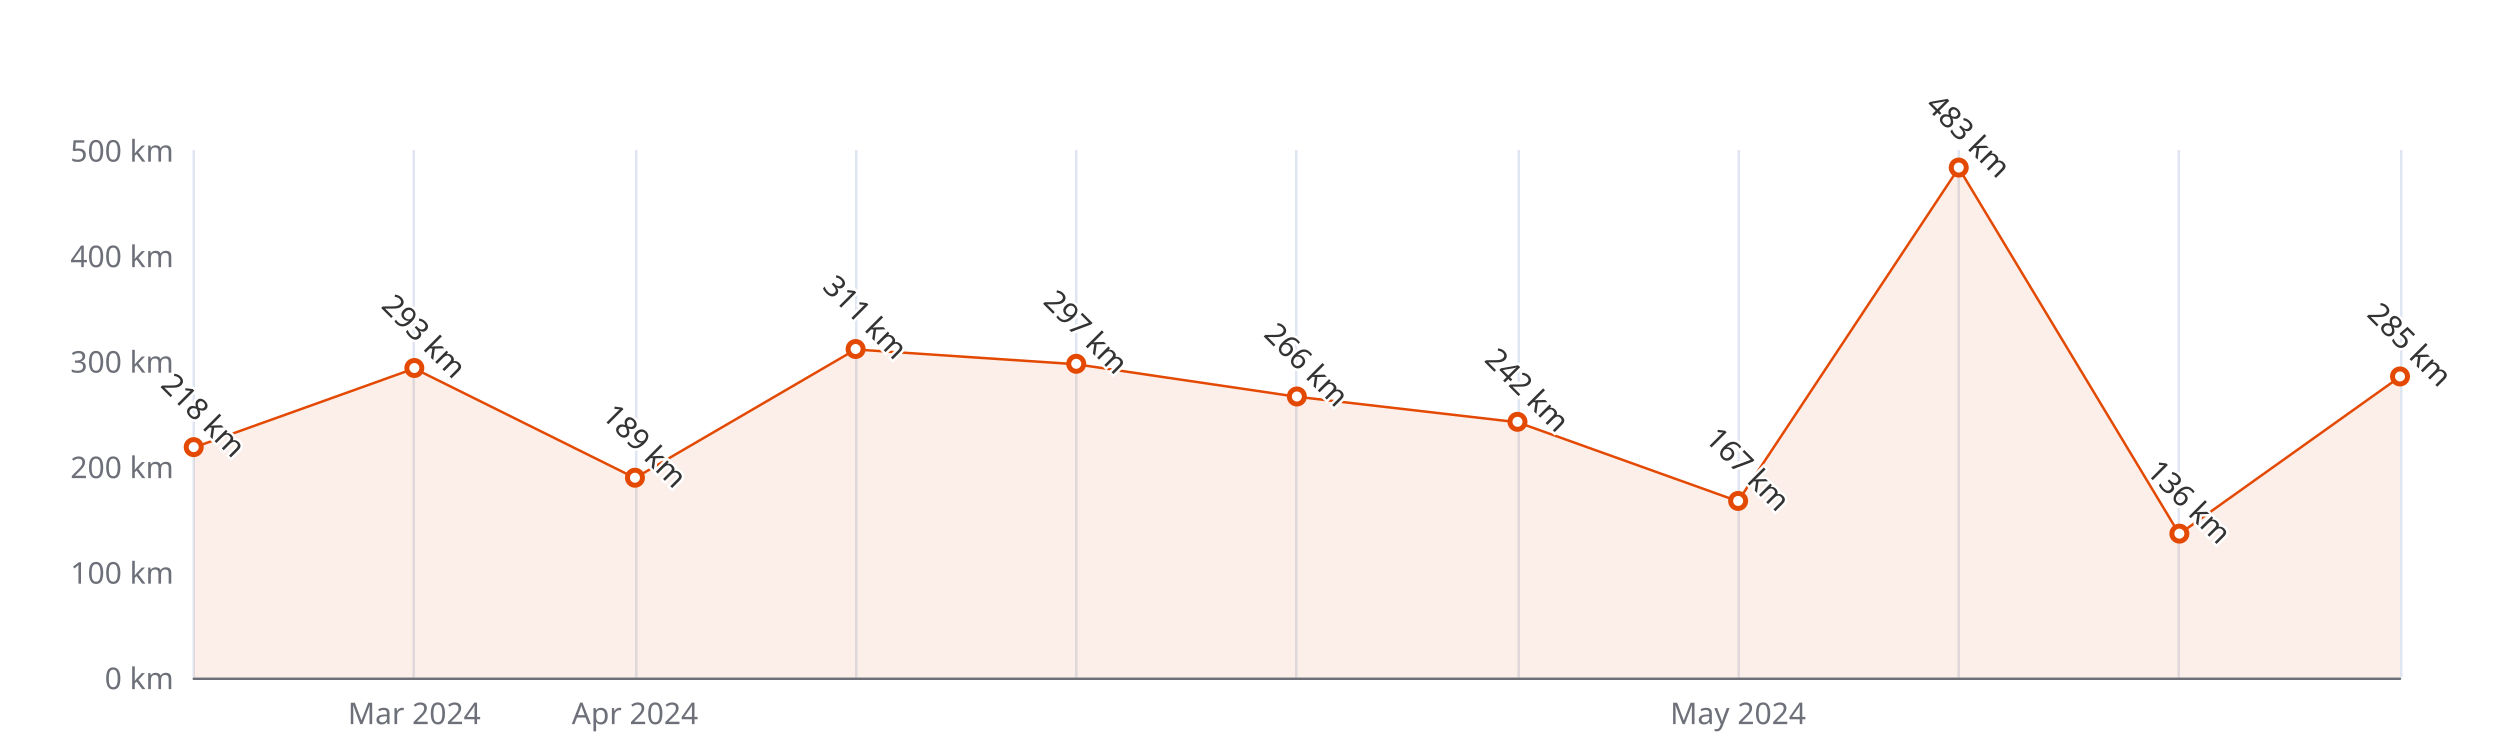
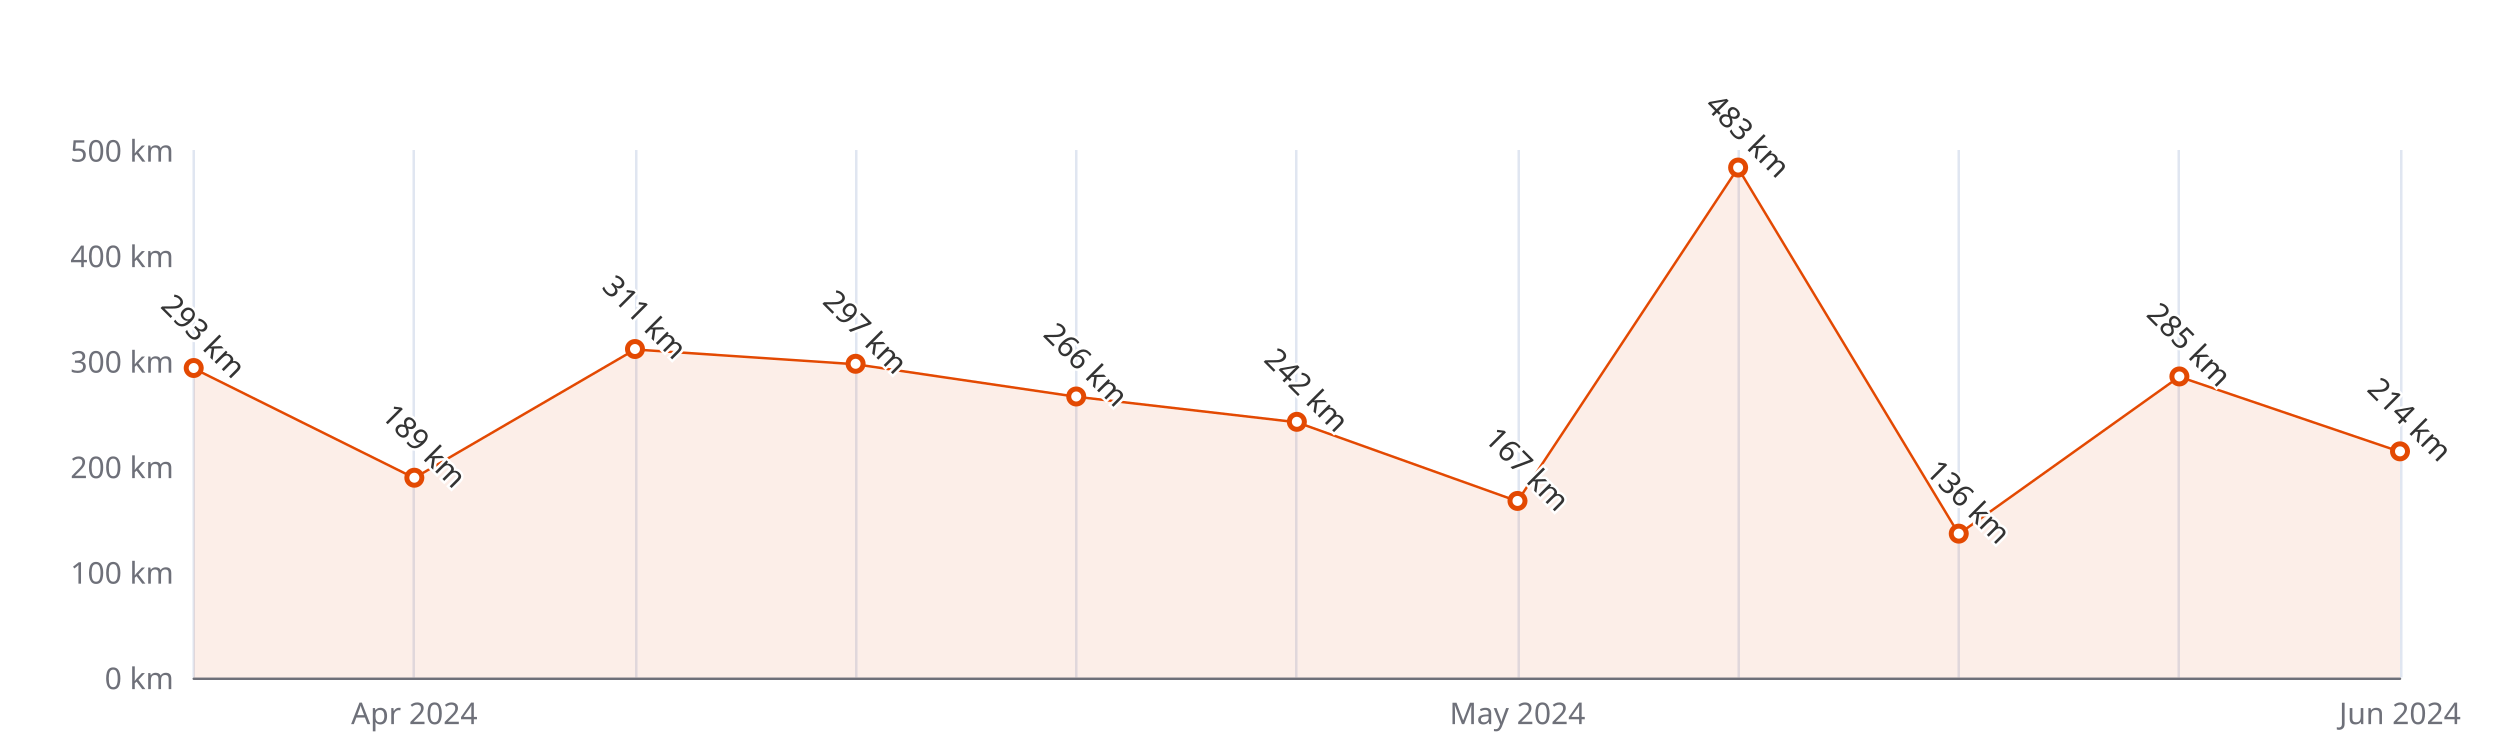
<svg xmlns="http://www.w3.org/2000/svg" width="1000" height="300" version="1.1" baseProfile="full" viewBox="0 0 1000 300">
  <rect width="1000" height="300" x="0" y="0" id="0" fill="#ffffff" />
  <path d="M77.5 60L77.5 271" fill="none" stroke="#E0E6F1" />
  <path d="M165.5 60L165.5 271" fill="none" stroke="#E0E6F1" />
  <path d="M254.5 60L254.5 271" fill="none" stroke="#E0E6F1" />
  <path d="M342.5 60L342.5 271" fill="none" stroke="#E0E6F1" />
  <path d="M430.5 60L430.5 271" fill="none" stroke="#E0E6F1" />
  <path d="M518.5 60L518.5 271" fill="none" stroke="#E0E6F1" />
  <path d="M607.5 60L607.5 271" fill="none" stroke="#E0E6F1" />
  <path d="M695.5 60L695.5 271" fill="none" stroke="#E0E6F1" />
  <path d="M783.5 60L783.5 271" fill="none" stroke="#E0E6F1" />
  <path d="M871.5 60L871.5 271" fill="none" stroke="#E0E6F1" />
  <path d="M960.5 60L960.5 271" fill="none" stroke="#E0E6F1" />
  <path d="M77.5 271.5L960 271.5" fill="none" stroke="#6E7079" stroke-linecap="round" />
  <text dominant-baseline="central" text-anchor="end" style="font-size:12px;font-family:sans-serif;" xml:space="preserve" transform="translate(69.48 271)" fill="#6E7079">0 km</text>
  <text dominant-baseline="central" text-anchor="end" style="font-size:12px;font-family:sans-serif;" xml:space="preserve" transform="translate(69.48 228.8)" fill="#6E7079">100 km</text>
  <text dominant-baseline="central" text-anchor="end" style="font-size:12px;font-family:sans-serif;" xml:space="preserve" transform="translate(69.48 186.6)" fill="#6E7079">200 km</text>
  <text dominant-baseline="central" text-anchor="end" style="font-size:12px;font-family:sans-serif;" xml:space="preserve" transform="translate(69.48 144.4)" fill="#6E7079">300 km</text>
  <text dominant-baseline="central" text-anchor="end" style="font-size:12px;font-family:sans-serif;" xml:space="preserve" transform="translate(69.48 102.2)" fill="#6E7079">400 km</text>
  <text dominant-baseline="central" text-anchor="end" style="font-size:12px;font-family:sans-serif;" xml:space="preserve" transform="translate(69.48 60)" fill="#6E7079">500 km</text>
-   <text dominant-baseline="central" text-anchor="middle" style="font-size:12px;font-family:sans-serif;" xml:space="preserve" y="6" transform="translate(165.732 279)" fill="#6E7079">Mar 2024</text>
-   <text dominant-baseline="central" text-anchor="middle" style="font-size:12px;font-family:sans-serif;" xml:space="preserve" y="6" transform="translate(253.984 279)" fill="#6E7079">Apr 2024</text>
-   <text dominant-baseline="central" text-anchor="middle" style="font-size:12px;font-family:sans-serif;" xml:space="preserve" y="6" transform="translate(695.244 279)" fill="#6E7079">May 2024</text>
+   <text dominant-baseline="central" text-anchor="middle" style="font-size:12px;font-family:sans-serif;" xml:space="preserve" y="6" transform="translate(165.732 279)" fill="#6E7079">Apr 2024</text>
+   <text dominant-baseline="central" text-anchor="middle" style="font-size:12px;font-family:sans-serif;" xml:space="preserve" y="6" transform="translate(606.992 279)" fill="#6E7079">May 2024</text>
+   <text dominant-baseline="central" text-anchor="middle" style="font-size:12px;font-family:sans-serif;" xml:space="preserve" y="6" transform="translate(960 279)" fill="#6E7079">Jun 2024</text>
  <g clip-path="url(#zr5-c0)">
-     <path d="M77.5 179L165.7 147.4L254 191.2L342.2 139.8L430.5 145.7L518.7 158.7L607 168.9L695.2 200.5L783.5 67.2L871.7 213.6L960 150.7L960 271L871.7 271L783.5 271L695.2 271L607 271L518.7 271L430.5 271L342.2 271L254 271L165.7 271L77.5 271Z" fill="rgb(227,73,2)" fill-opacity="0.09" />
-     <path d="M77.5 179L165.7 147.4L254 191.2L342.2 139.8L430.5 145.7L518.7 158.7L607 168.9L695.2 200.5L783.5 67.2L871.7 213.6L960 150.7" fill="none" stroke="#E34902" stroke-linejoin="bevel" />
+     <path d="M77.5 147.4L165.7 191.2L254 139.8L342.2 145.7L430.5 158.7L518.7 168.9L607 200.5L695.2 67.2L783.5 213.6L871.7 150.7L960 180.7L960 271L871.7 271L783.5 271L695.2 271L607 271L518.7 271L430.5 271L342.2 271L254 271L165.7 271L77.5 271Z" fill="rgb(227,73,2)" fill-opacity="0.09" />
+     <path d="M77.5 147.4L165.7 191.2L254 139.8L342.2 145.7L430.5 158.7L518.7 168.9L607 200.5L695.2 67.2L783.5 213.6L871.7 150.7L960 180.7" fill="none" stroke="#E34902" stroke-linejoin="bevel" />
  </g>
-   <path d="M1 0A1 1 0 1 1 1 -0.1A1 1 0 0 1 1 0" transform="matrix(3,0,0,3,77.48,179.004)" fill="#fff" stroke="#E34902" stroke-width="0.667" />
-   <path d="M1 0A1 1 0 1 1 1 -0.1A1 1 0 0 1 1 0" transform="matrix(3,0,0,3,165.732,147.354)" fill="#fff" stroke="#E34902" stroke-width="0.667" />
-   <path d="M1 0A1 1 0 1 1 1 -0.1A1 1 0 0 1 1 0" transform="matrix(3,0,0,3,253.984,191.242)" fill="#fff" stroke="#E34902" stroke-width="0.667" />
-   <path d="M1 0A1 1 0 1 1 1 -0.1A1 1 0 0 1 1 0" transform="matrix(3,0,0,3,342.236,139.758)" fill="#fff" stroke="#E34902" stroke-width="0.667" />
-   <path d="M1 0A1 1 0 1 1 1 -0.1A1 1 0 0 1 1 0" transform="matrix(3,0,0,3,430.488,145.666)" fill="#fff" stroke="#E34902" stroke-width="0.667" />
-   <path d="M1 0A1 1 0 1 1 1 -0.1A1 1 0 0 1 1 0" transform="matrix(3,0,0,3,518.74,158.748)" fill="#fff" stroke="#E34902" stroke-width="0.667" />
-   <path d="M1 0A1 1 0 1 1 1 -0.1A1 1 0 0 1 1 0" transform="matrix(3,0,0,3,606.992,168.876)" fill="#fff" stroke="#E34902" stroke-width="0.667" />
-   <path d="M1 0A1 1 0 1 1 1 -0.1A1 1 0 0 1 1 0" transform="matrix(3,0,0,3,695.244,200.526)" fill="#fff" stroke="#E34902" stroke-width="0.667" />
-   <path d="M1 0A1 1 0 1 1 1 -0.1A1 1 0 0 1 1 0" transform="matrix(3,0,0,3,783.496,67.174)" fill="#fff" stroke="#E34902" stroke-width="0.667" />
-   <path d="M1 0A1 1 0 1 1 1 -0.1A1 1 0 0 1 1 0" transform="matrix(3,0,0,3,871.748,213.608)" fill="#fff" stroke="#E34902" stroke-width="0.667" />
-   <path d="M1 0A1 1 0 1 1 1 -0.1A1 1 0 0 1 1 0" transform="matrix(3,0,0,3,960,150.73)" fill="#fff" stroke="#E34902" stroke-width="0.667" />
-   <text dominant-baseline="central" text-anchor="middle" style="font-size:12px;font-family:sans-serif;" xml:space="preserve" y="-6" transform="matrix(0.707,0.707,-0.707,0.707,77.48,170.004)" fill="#333" stroke="rgb(255,255,255)" stroke-width="2" paint-order="stroke" stroke-miterlimit="2">218 km</text>
-   <text dominant-baseline="central" text-anchor="middle" style="font-size:12px;font-family:sans-serif;" xml:space="preserve" y="-6" transform="matrix(0.707,0.707,-0.707,0.707,165.732,138.354)" fill="#333" stroke="rgb(255,255,255)" stroke-width="2" paint-order="stroke" stroke-miterlimit="2">293 km</text>
-   <text dominant-baseline="central" text-anchor="middle" style="font-size:12px;font-family:sans-serif;" xml:space="preserve" y="-6" transform="matrix(0.707,0.707,-0.707,0.707,253.984,182.242)" fill="#333" stroke="rgb(255,255,255)" stroke-width="2" paint-order="stroke" stroke-miterlimit="2">189 km</text>
-   <text dominant-baseline="central" text-anchor="middle" style="font-size:12px;font-family:sans-serif;" xml:space="preserve" y="-6" transform="matrix(0.707,0.707,-0.707,0.707,342.236,130.758)" fill="#333" stroke="rgb(255,255,255)" stroke-width="2" paint-order="stroke" stroke-miterlimit="2">311 km</text>
-   <text dominant-baseline="central" text-anchor="middle" style="font-size:12px;font-family:sans-serif;" xml:space="preserve" y="-6" transform="matrix(0.707,0.707,-0.707,0.707,430.488,136.666)" fill="#333" stroke="rgb(255,255,255)" stroke-width="2" paint-order="stroke" stroke-miterlimit="2">297 km</text>
-   <text dominant-baseline="central" text-anchor="middle" style="font-size:12px;font-family:sans-serif;" xml:space="preserve" y="-6" transform="matrix(0.707,0.707,-0.707,0.707,518.74,149.748)" fill="#333" stroke="rgb(255,255,255)" stroke-width="2" paint-order="stroke" stroke-miterlimit="2">266 km</text>
-   <text dominant-baseline="central" text-anchor="middle" style="font-size:12px;font-family:sans-serif;" xml:space="preserve" y="-6" transform="matrix(0.707,0.707,-0.707,0.707,606.992,159.876)" fill="#333" stroke="rgb(255,255,255)" stroke-width="2" paint-order="stroke" stroke-miterlimit="2">242 km</text>
-   <text dominant-baseline="central" text-anchor="middle" style="font-size:12px;font-family:sans-serif;" xml:space="preserve" y="-6" transform="matrix(0.707,0.707,-0.707,0.707,695.244,191.526)" fill="#333" stroke="rgb(255,255,255)" stroke-width="2" paint-order="stroke" stroke-miterlimit="2">167 km</text>
-   <text dominant-baseline="central" text-anchor="middle" style="font-size:12px;font-family:sans-serif;" xml:space="preserve" y="-6" transform="matrix(0.707,0.707,-0.707,0.707,783.496,58.174)" fill="#333" stroke="rgb(255,255,255)" stroke-width="2" paint-order="stroke" stroke-miterlimit="2">483 km</text>
-   <text dominant-baseline="central" text-anchor="middle" style="font-size:12px;font-family:sans-serif;" xml:space="preserve" y="-6" transform="matrix(0.707,0.707,-0.707,0.707,871.748,204.608)" fill="#333" stroke="rgb(255,255,255)" stroke-width="2" paint-order="stroke" stroke-miterlimit="2">136 km</text>
-   <text dominant-baseline="central" text-anchor="middle" style="font-size:12px;font-family:sans-serif;" xml:space="preserve" y="-6" transform="matrix(0.707,0.707,-0.707,0.707,960,141.73)" fill="#333" stroke="rgb(255,255,255)" stroke-width="2" paint-order="stroke" stroke-miterlimit="2">285 km</text>
+   <path d="M1 0A1 1 0 1 1 1 -0.1A1 1 0 0 1 1 0" transform="matrix(3,0,0,3,77.48,147.354)" fill="#fff" stroke="#E34902" stroke-width="0.667" />
+   <path d="M1 0A1 1 0 1 1 1 -0.1A1 1 0 0 1 1 0" transform="matrix(3,0,0,3,165.732,191.242)" fill="#fff" stroke="#E34902" stroke-width="0.667" />
+   <path d="M1 0A1 1 0 1 1 1 -0.1A1 1 0 0 1 1 0" transform="matrix(3,0,0,3,253.984,139.758)" fill="#fff" stroke="#E34902" stroke-width="0.667" />
+   <path d="M1 0A1 1 0 1 1 1 -0.1A1 1 0 0 1 1 0" transform="matrix(3,0,0,3,342.236,145.666)" fill="#fff" stroke="#E34902" stroke-width="0.667" />
+   <path d="M1 0A1 1 0 1 1 1 -0.1A1 1 0 0 1 1 0" transform="matrix(3,0,0,3,430.488,158.748)" fill="#fff" stroke="#E34902" stroke-width="0.667" />
+   <path d="M1 0A1 1 0 1 1 1 -0.1A1 1 0 0 1 1 0" transform="matrix(3,0,0,3,518.74,168.876)" fill="#fff" stroke="#E34902" stroke-width="0.667" />
+   <path d="M1 0A1 1 0 1 1 1 -0.1A1 1 0 0 1 1 0" transform="matrix(3,0,0,3,606.992,200.526)" fill="#fff" stroke="#E34902" stroke-width="0.667" />
+   <path d="M1 0A1 1 0 1 1 1 -0.1A1 1 0 0 1 1 0" transform="matrix(3,0,0,3,695.244,67.174)" fill="#fff" stroke="#E34902" stroke-width="0.667" />
+   <path d="M1 0A1 1 0 1 1 1 -0.1A1 1 0 0 1 1 0" transform="matrix(3,0,0,3,783.496,213.608)" fill="#fff" stroke="#E34902" stroke-width="0.667" />
+   <path d="M1 0A1 1 0 1 1 1 -0.1A1 1 0 0 1 1 0" transform="matrix(3,0,0,3,871.748,150.73)" fill="#fff" stroke="#E34902" stroke-width="0.667" />
+   <path d="M1 0A1 1 0 1 1 1 -0.1A1 1 0 0 1 1 0" transform="matrix(3,0,0,3,960,180.692)" fill="#fff" stroke="#E34902" stroke-width="0.667" />
+   <text dominant-baseline="central" text-anchor="middle" style="font-size:12px;font-family:sans-serif;" xml:space="preserve" y="-6" transform="matrix(0.707,0.707,-0.707,0.707,77.48,138.354)" fill="#333" stroke="rgb(255,255,255)" stroke-width="2" paint-order="stroke" stroke-miterlimit="2">293 km</text>
+   <text dominant-baseline="central" text-anchor="middle" style="font-size:12px;font-family:sans-serif;" xml:space="preserve" y="-6" transform="matrix(0.707,0.707,-0.707,0.707,165.732,182.242)" fill="#333" stroke="rgb(255,255,255)" stroke-width="2" paint-order="stroke" stroke-miterlimit="2">189 km</text>
+   <text dominant-baseline="central" text-anchor="middle" style="font-size:12px;font-family:sans-serif;" xml:space="preserve" y="-6" transform="matrix(0.707,0.707,-0.707,0.707,253.984,130.758)" fill="#333" stroke="rgb(255,255,255)" stroke-width="2" paint-order="stroke" stroke-miterlimit="2">311 km</text>
+   <text dominant-baseline="central" text-anchor="middle" style="font-size:12px;font-family:sans-serif;" xml:space="preserve" y="-6" transform="matrix(0.707,0.707,-0.707,0.707,342.236,136.666)" fill="#333" stroke="rgb(255,255,255)" stroke-width="2" paint-order="stroke" stroke-miterlimit="2">297 km</text>
+   <text dominant-baseline="central" text-anchor="middle" style="font-size:12px;font-family:sans-serif;" xml:space="preserve" y="-6" transform="matrix(0.707,0.707,-0.707,0.707,430.488,149.748)" fill="#333" stroke="rgb(255,255,255)" stroke-width="2" paint-order="stroke" stroke-miterlimit="2">266 km</text>
+   <text dominant-baseline="central" text-anchor="middle" style="font-size:12px;font-family:sans-serif;" xml:space="preserve" y="-6" transform="matrix(0.707,0.707,-0.707,0.707,518.74,159.876)" fill="#333" stroke="rgb(255,255,255)" stroke-width="2" paint-order="stroke" stroke-miterlimit="2">242 km</text>
+   <text dominant-baseline="central" text-anchor="middle" style="font-size:12px;font-family:sans-serif;" xml:space="preserve" y="-6" transform="matrix(0.707,0.707,-0.707,0.707,606.992,191.526)" fill="#333" stroke="rgb(255,255,255)" stroke-width="2" paint-order="stroke" stroke-miterlimit="2">167 km</text>
+   <text dominant-baseline="central" text-anchor="middle" style="font-size:12px;font-family:sans-serif;" xml:space="preserve" y="-6" transform="matrix(0.707,0.707,-0.707,0.707,695.244,58.174)" fill="#333" stroke="rgb(255,255,255)" stroke-width="2" paint-order="stroke" stroke-miterlimit="2">483 km</text>
+   <text dominant-baseline="central" text-anchor="middle" style="font-size:12px;font-family:sans-serif;" xml:space="preserve" y="-6" transform="matrix(0.707,0.707,-0.707,0.707,783.496,204.608)" fill="#333" stroke="rgb(255,255,255)" stroke-width="2" paint-order="stroke" stroke-miterlimit="2">136 km</text>
+   <text dominant-baseline="central" text-anchor="middle" style="font-size:12px;font-family:sans-serif;" xml:space="preserve" y="-6" transform="matrix(0.707,0.707,-0.707,0.707,871.748,141.73)" fill="#333" stroke="rgb(255,255,255)" stroke-width="2" paint-order="stroke" stroke-miterlimit="2">285 km</text>
+   <text dominant-baseline="central" text-anchor="middle" style="font-size:12px;font-family:sans-serif;" xml:space="preserve" y="-6" transform="matrix(0.707,0.707,-0.707,0.707,960,171.692)" fill="#333" stroke="rgb(255,255,255)" stroke-width="2" paint-order="stroke" stroke-miterlimit="2">214 km</text>
  <defs>
    <clipPath id="zr5-c0">
      <path d="M76 59.5l884 0l0 212l-884 0Z" fill="#000" />
    </clipPath>
  </defs>
</svg>
